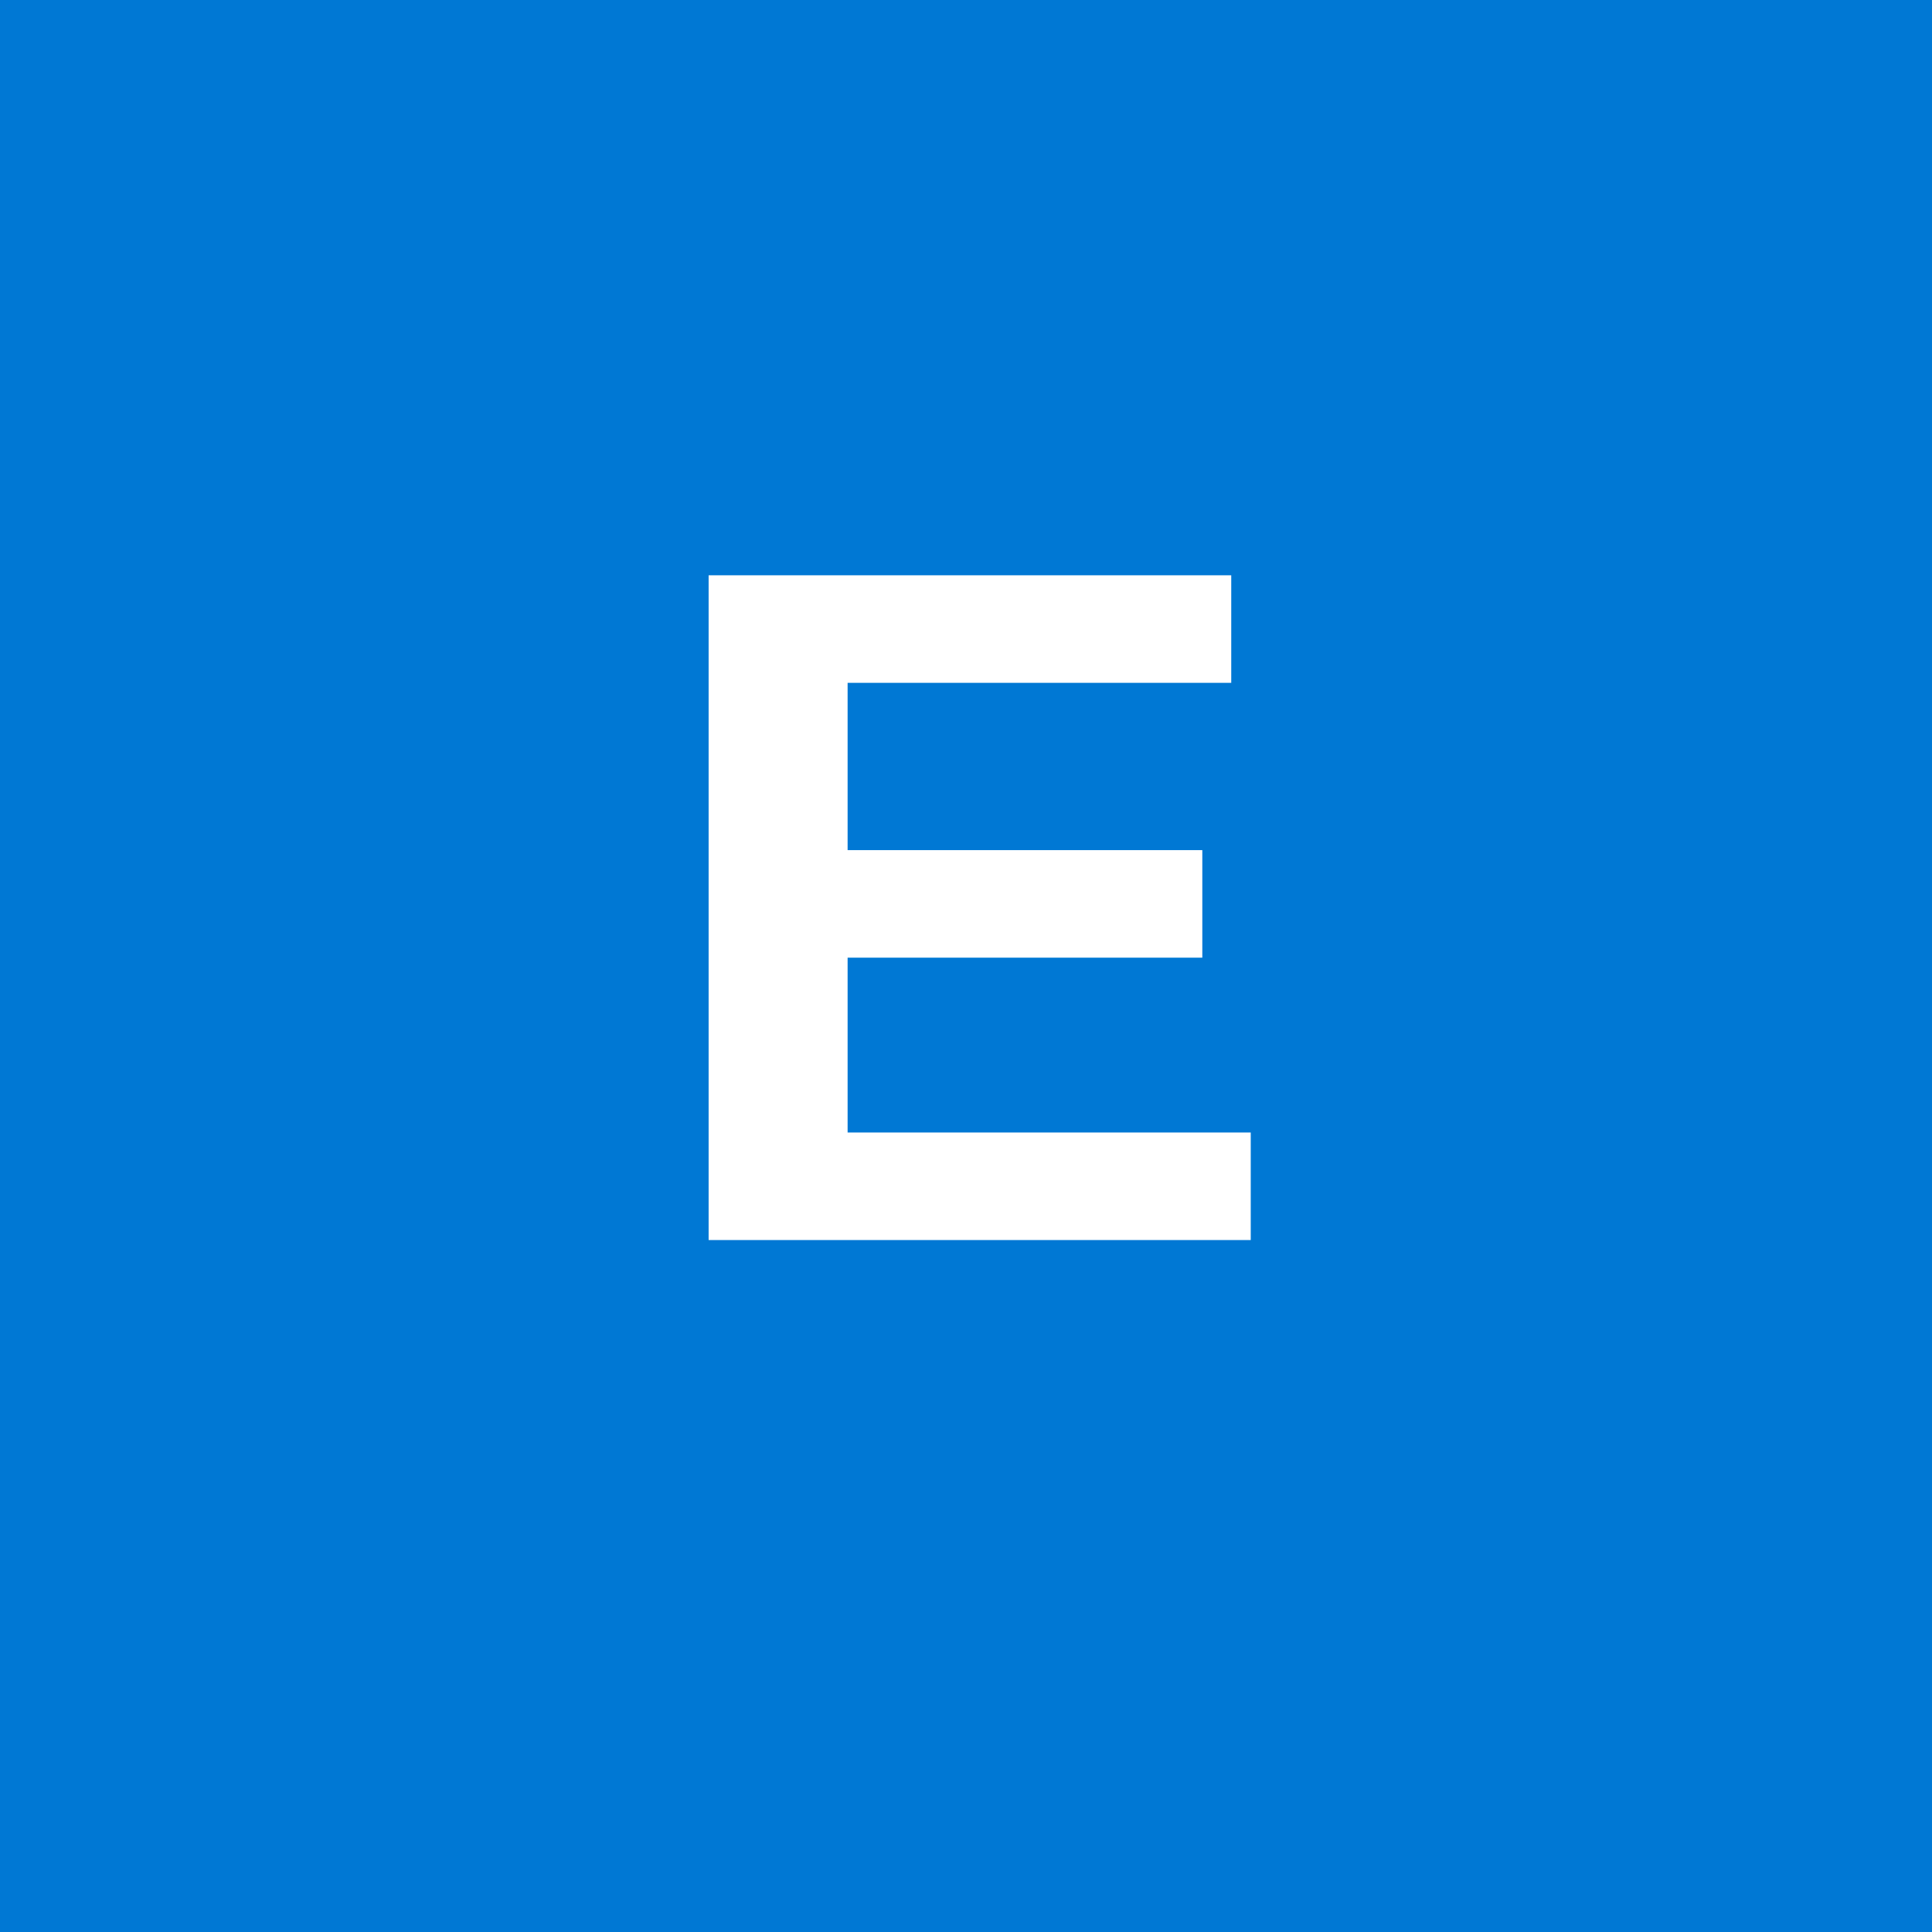
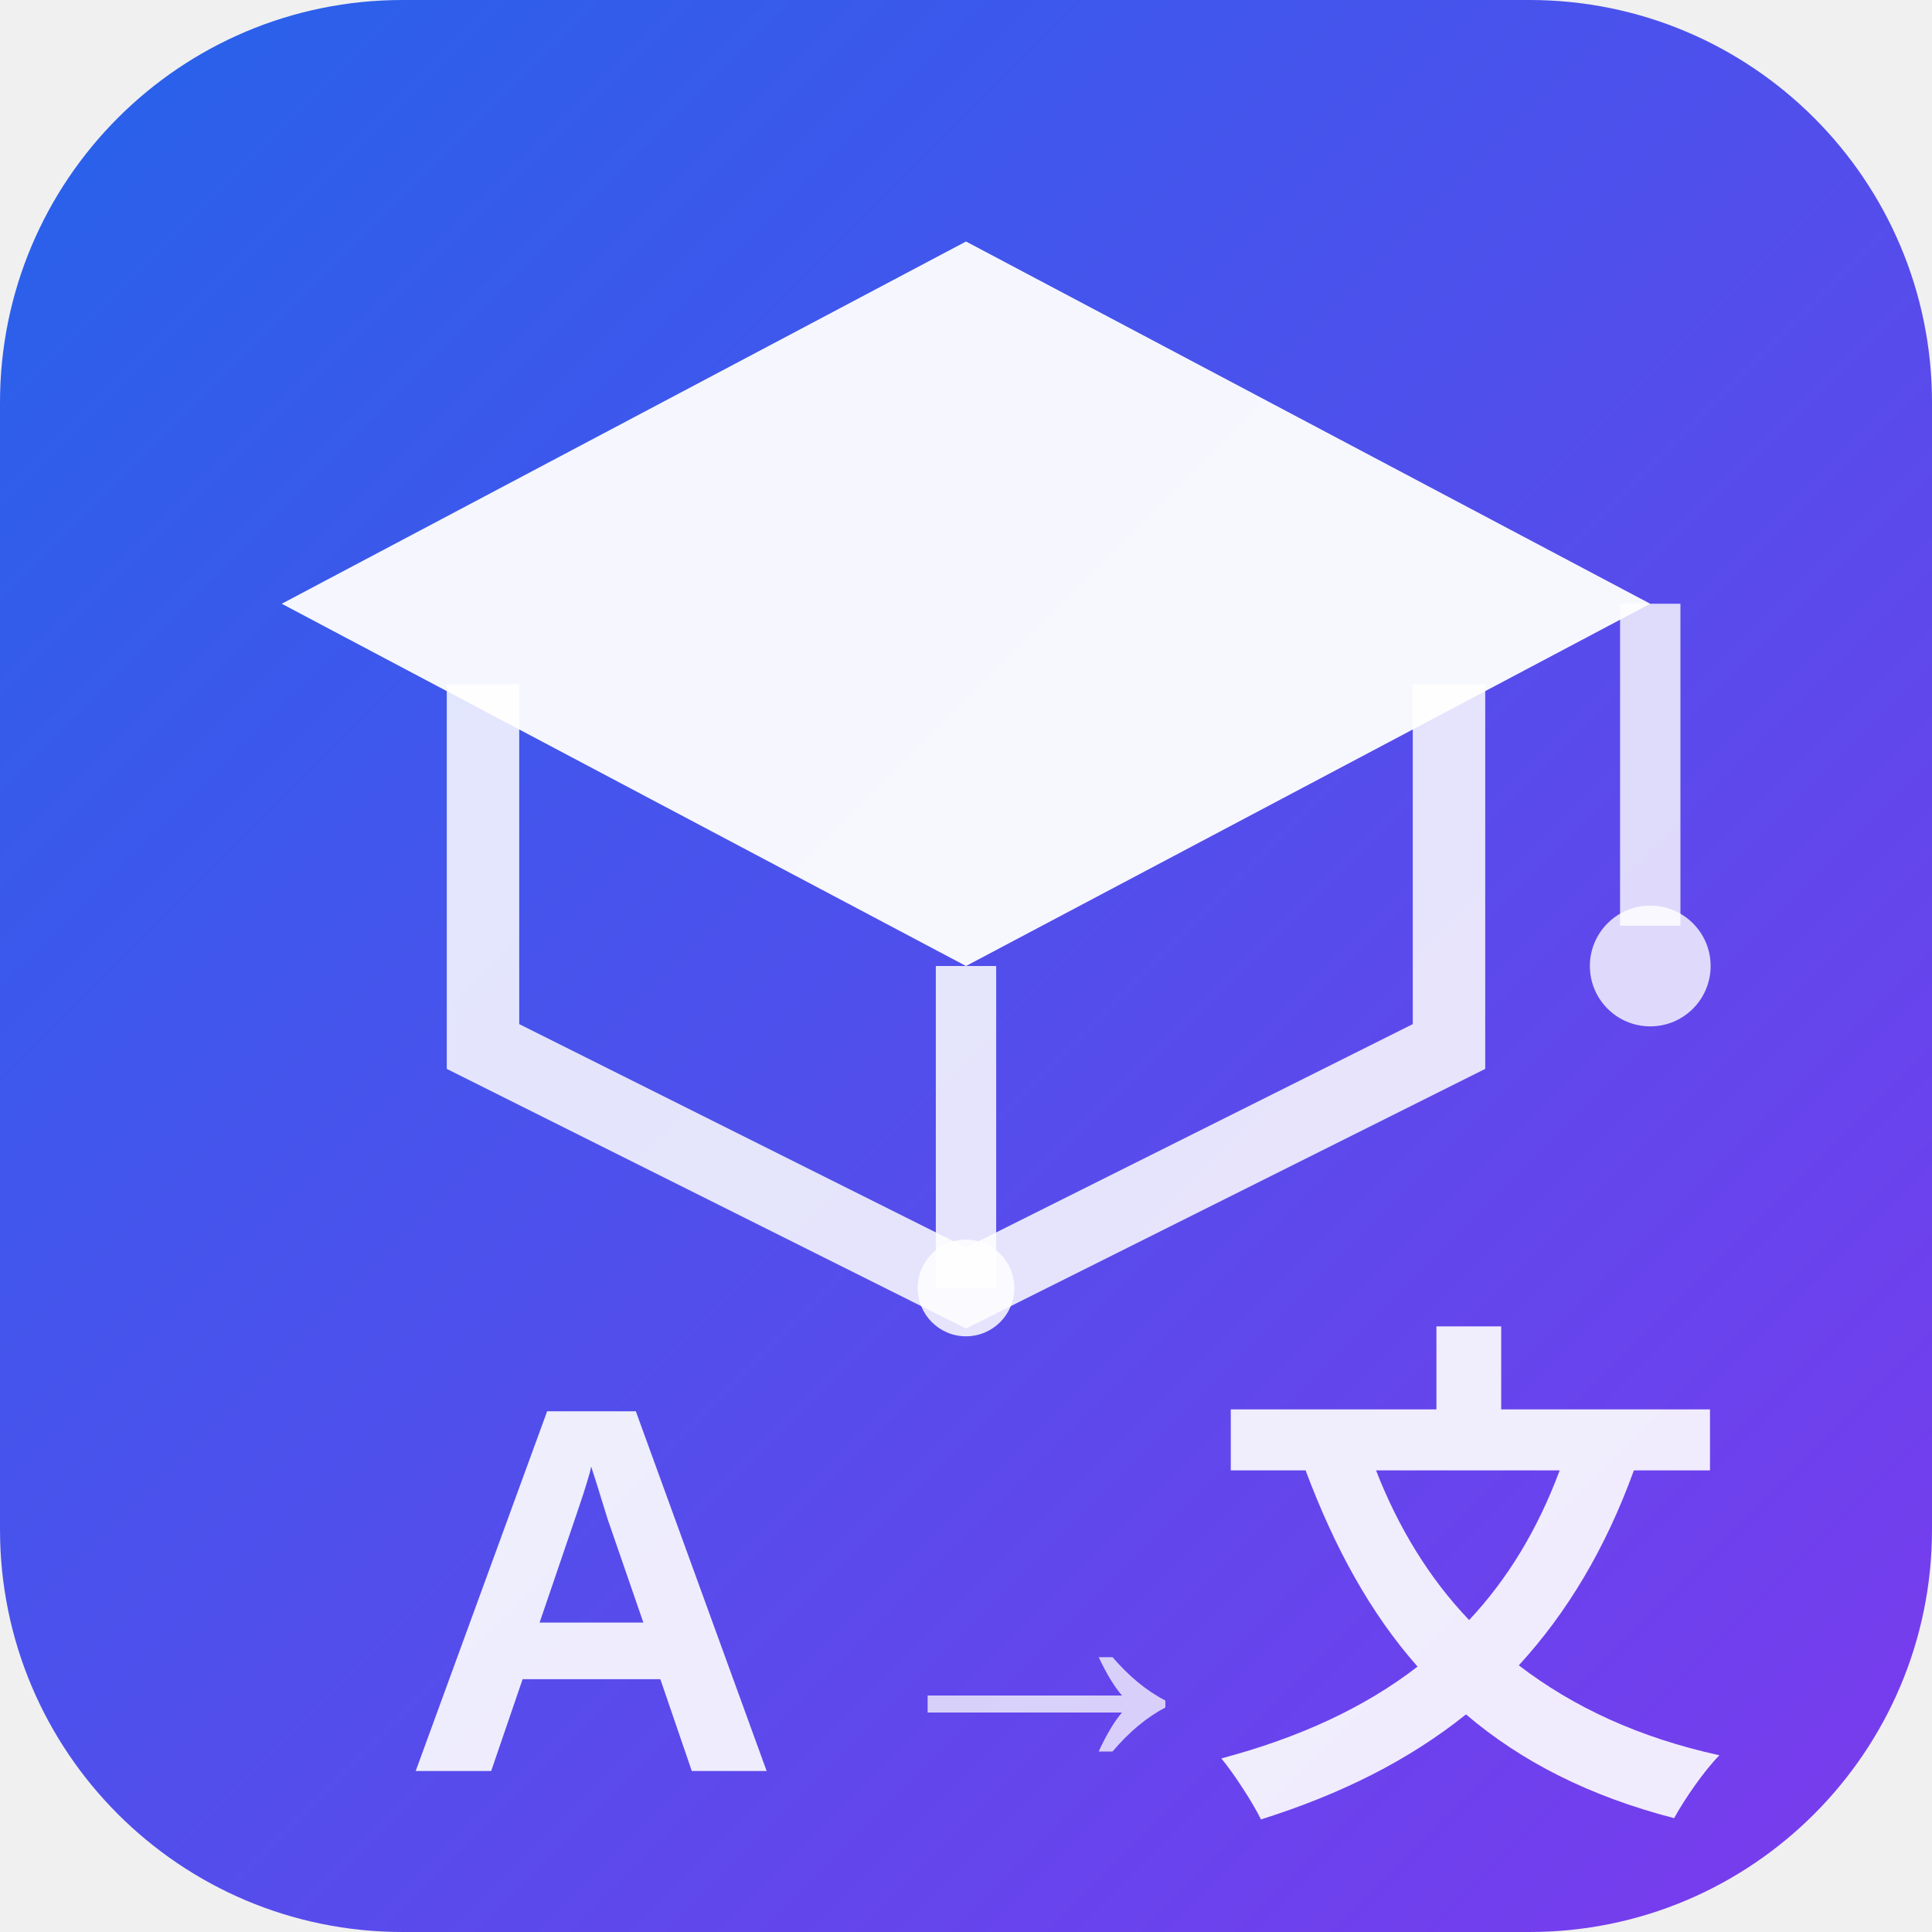
- <svg xmlns="http://www.w3.org/2000/svg" width="48" height="48">
-   <rect width="48" height="48" fill="#0078d4" />
-   <text x="50%" y="50%" dominant-baseline="middle" text-anchor="middle" font-family="Arial" font-size="24.0" fill="white" font-weight="bold">E</text>
+ <svg xmlns="http://www.w3.org/2000/svg" width="48" height="48" viewBox="0 0 48 48">
+   <defs>
+     <linearGradient id="bg48" x1="0" y1="0" x2="1" y2="1">
+       <stop offset="0%" stop-color="#2563eb" />
+       <stop offset="100%" stop-color="#7c3aed" />
+     </linearGradient>
+   </defs>
+   <rect width="48" height="48" rx="10" fill="url(#bg48)" />
+   <polygon points="24,6 7,15 24,24 41,15" fill="white" opacity="0.95" />
+   <polyline points="12,17 12,26 24,32 36,26 36,17" fill="none" stroke="white" stroke-width="1.8" opacity="0.85" />
+   <line x1="24" y1="24" x2="24" y2="32" stroke="white" stroke-width="1.5" opacity="0.85" />
+   <circle cx="24" cy="32" r="1.2" fill="white" opacity="0.85" />
+   <line x1="41" y1="15" x2="41" y2="23" stroke="white" stroke-width="1.5" opacity="0.8" />
+   <circle cx="41" cy="24" r="1.5" fill="white" opacity="0.8" />
+   <text x="10" y="44" font-family="Arial,sans-serif" font-size="13" font-weight="bold" fill="white" opacity="0.9">A</text>
+   <text x="21" y="44" font-family="Arial,sans-serif" font-size="10" fill="white" opacity="0.75">→</text>
+   <text x="30" y="44" font-family="sans-serif" font-size="13" font-weight="bold" fill="white" opacity="0.9">文</text>
</svg>
